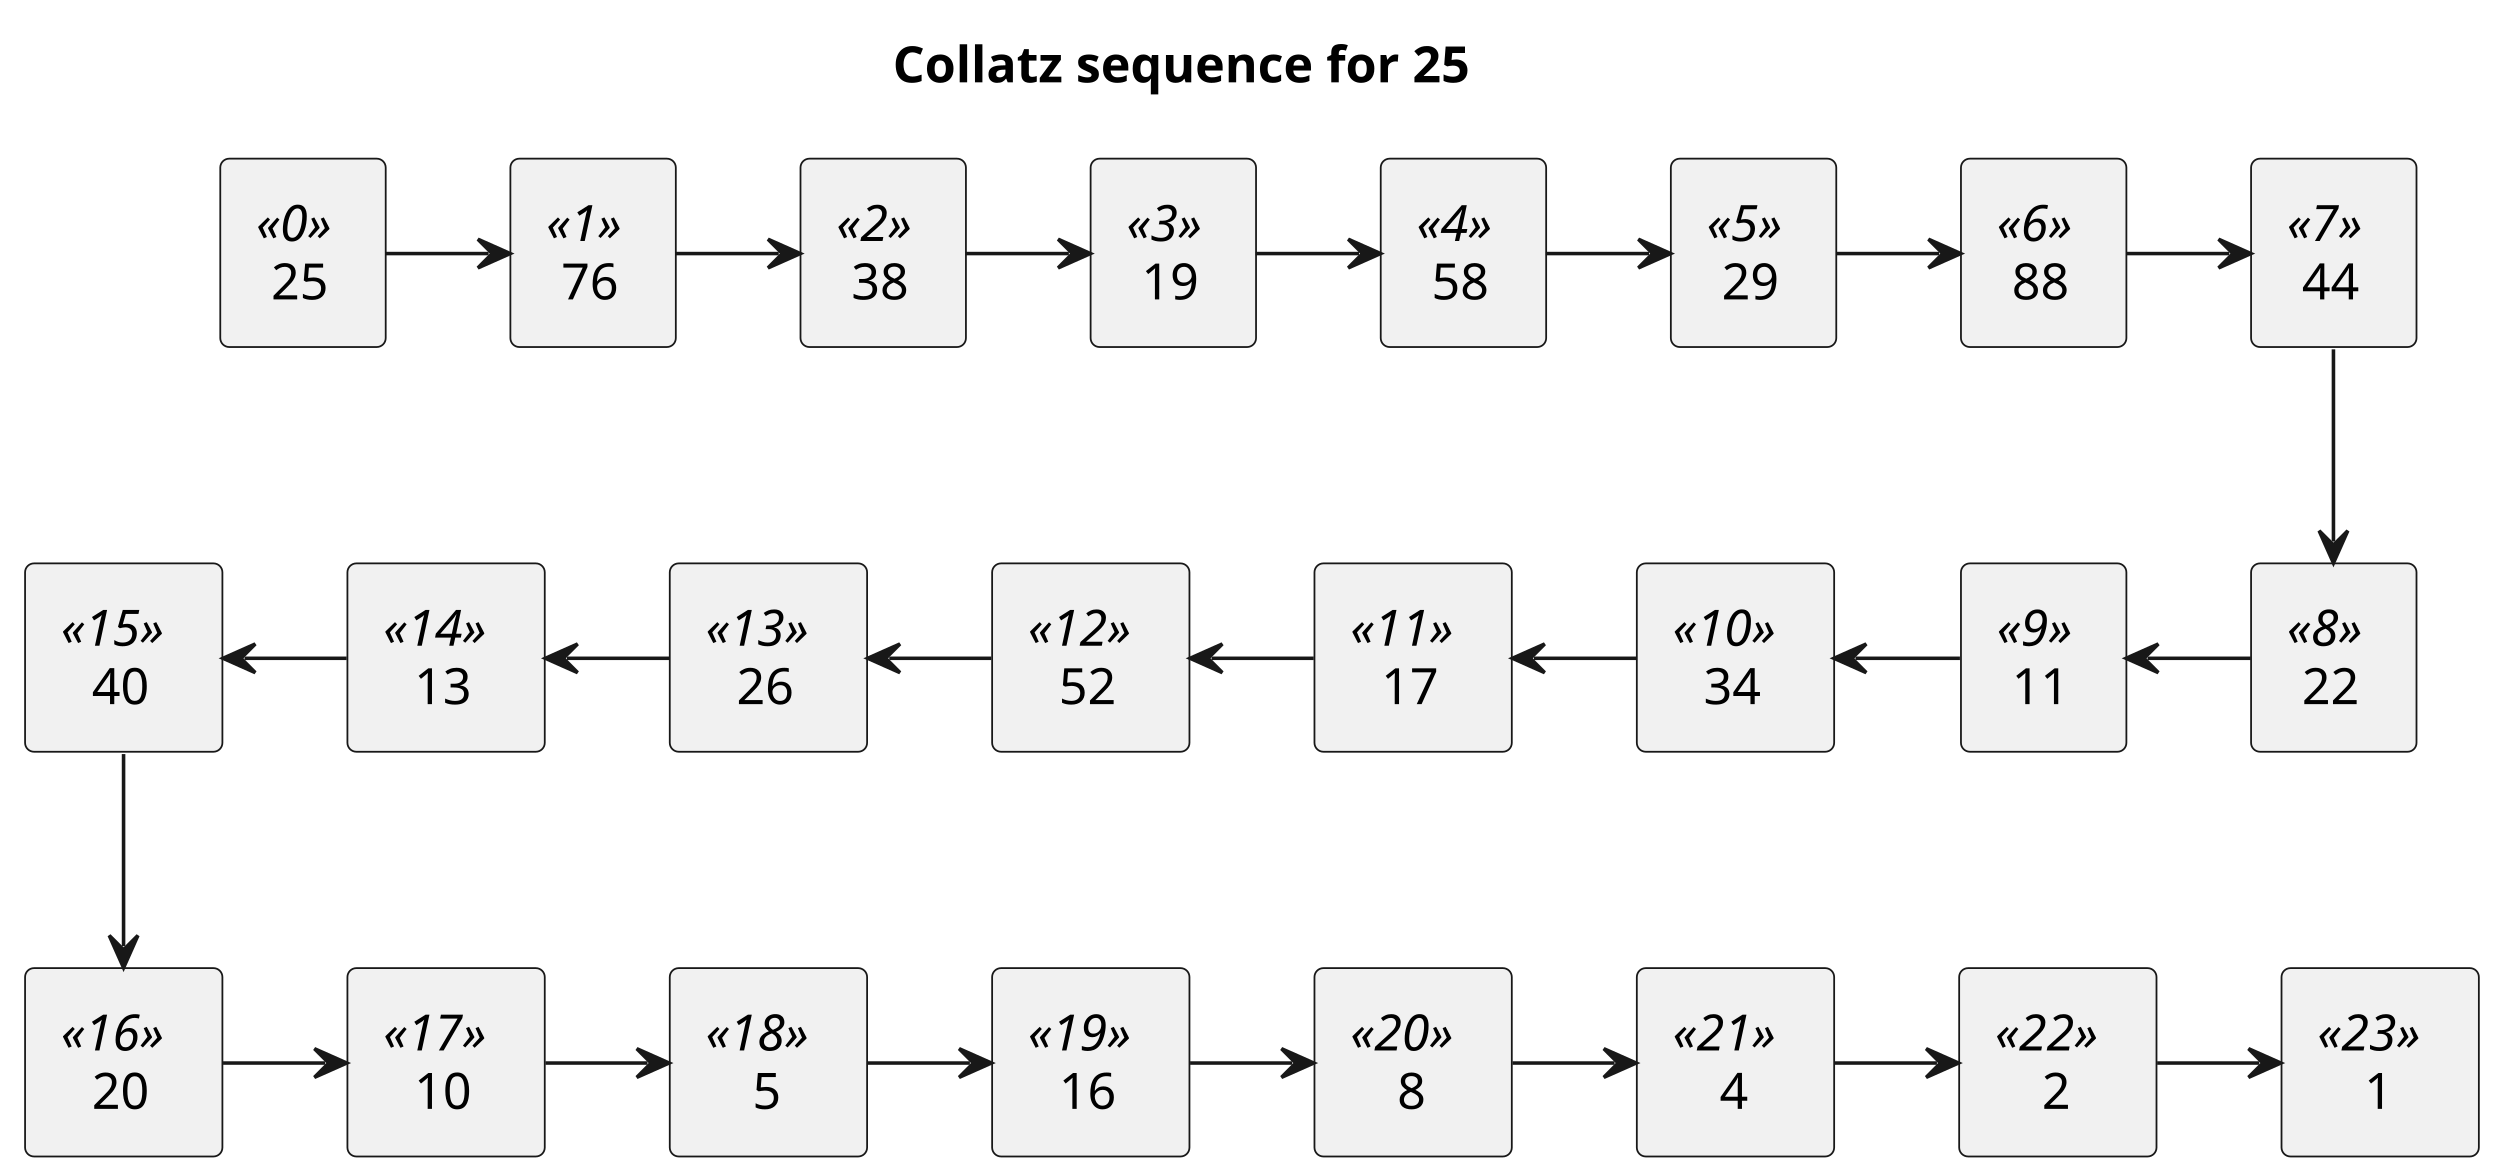
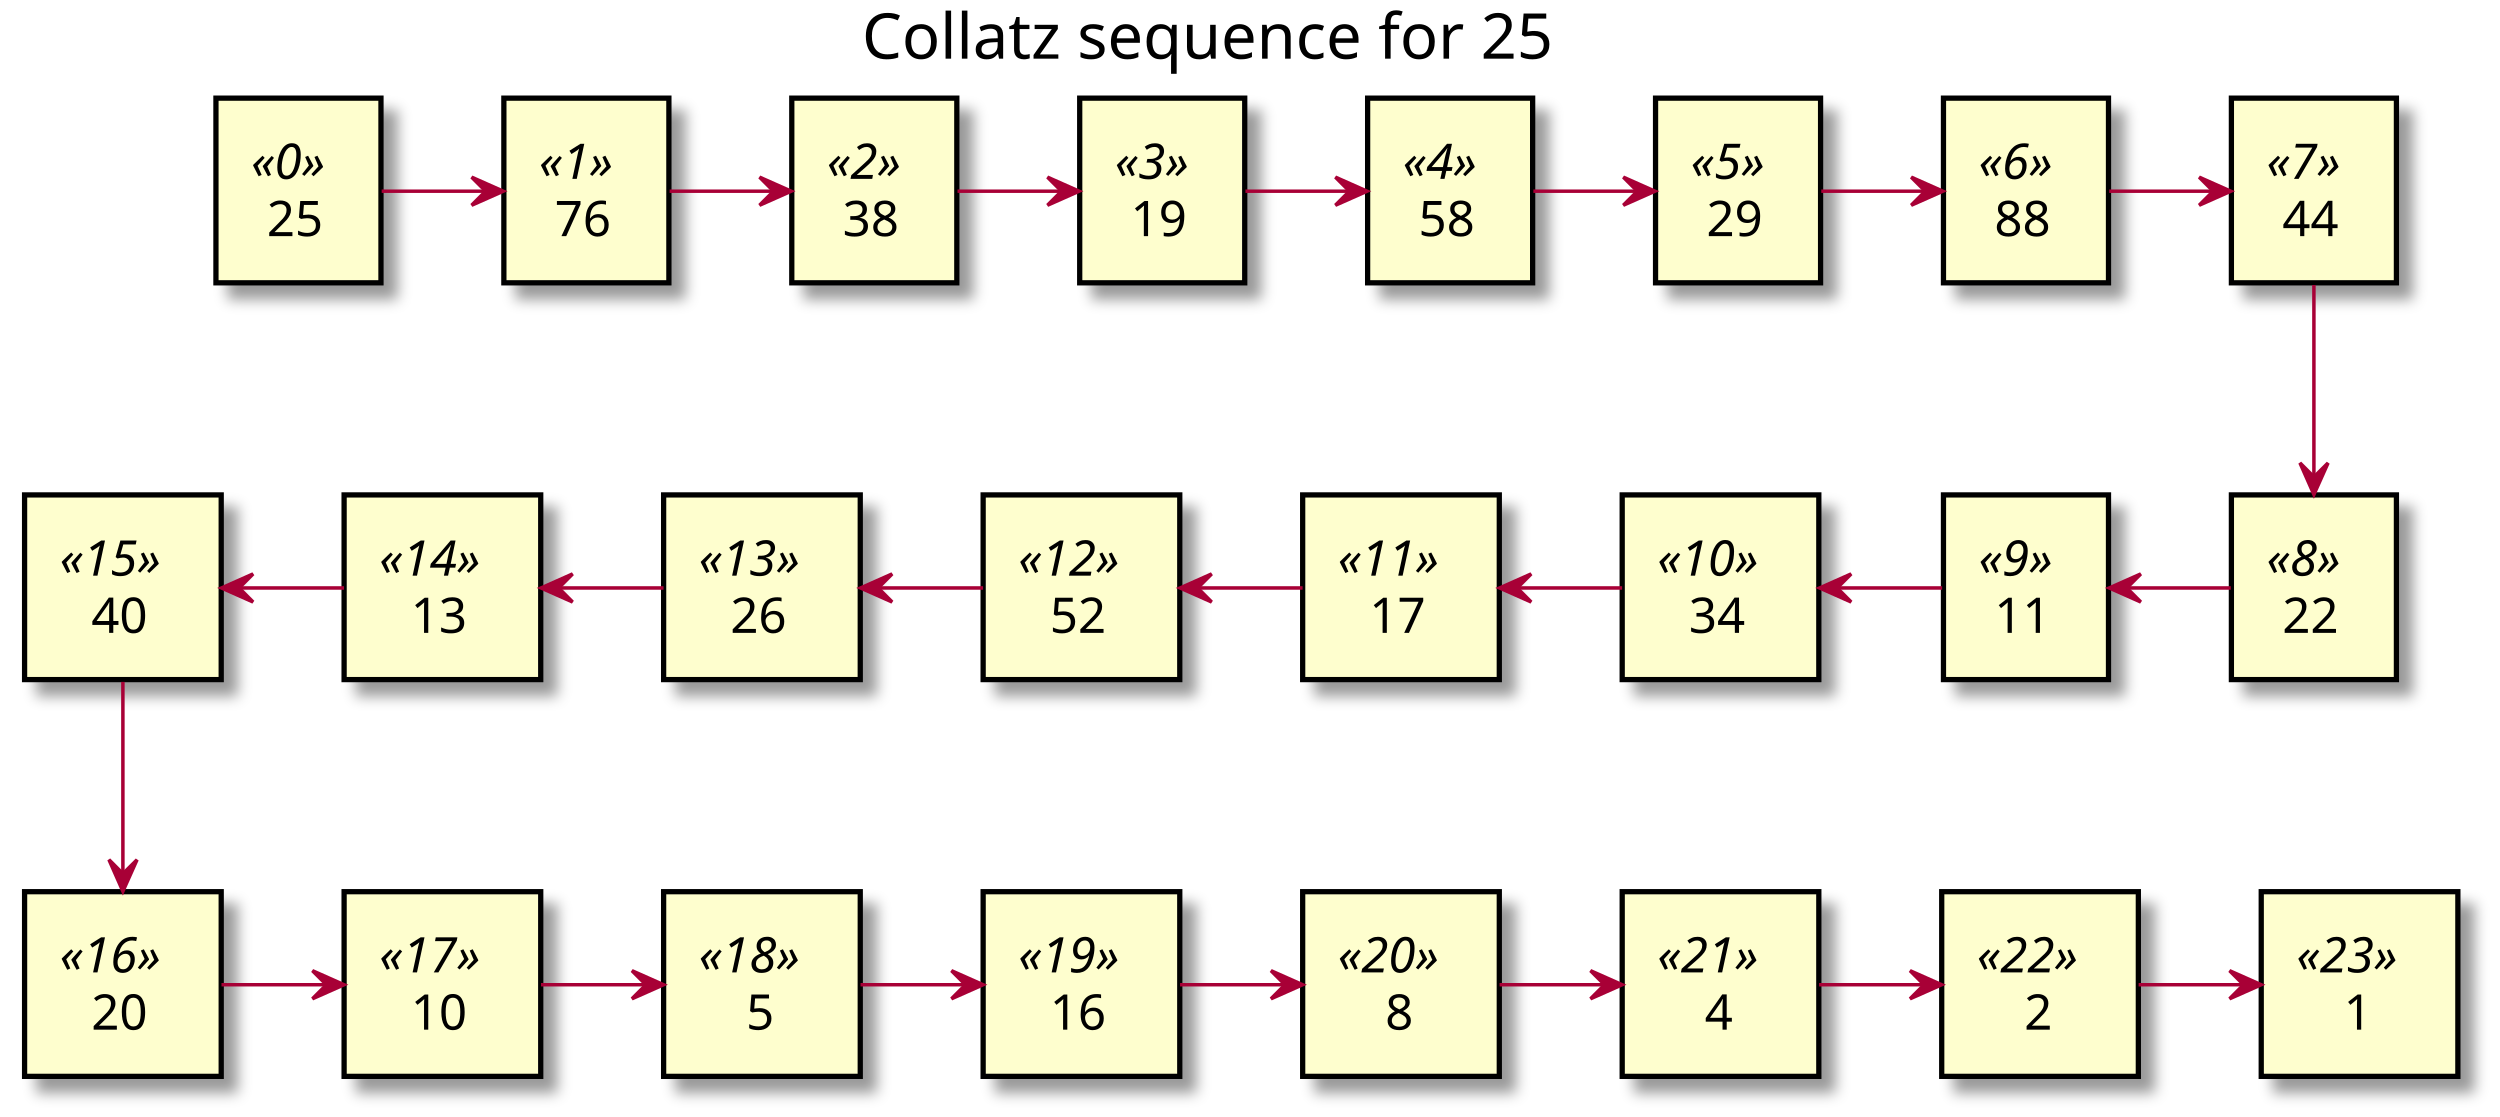
- <svg xmlns="http://www.w3.org/2000/svg" contentStyleType="text/css" height="328px" preserveAspectRatio="none" style="width:698px;height:328px;background:#FFFFFF;" version="1.1" viewBox="0 0 698 328" width="698px" zoomAndPan="magnify">
-   <defs />
+ <svg xmlns="http://www.w3.org/2000/svg" contentScriptType="application/ecmascript" contentStyleType="text/css" height="318px" preserveAspectRatio="none" style="width:712px;height:318px;background:#FFFFFF;" version="1.1" viewBox="0 0 712 318" width="712px" zoomAndPan="magnify">
+   <defs>
+     <filter height="300%" id="fkxlsqg061v2a" width="300%" x="-1" y="-1">
+       <feGaussianBlur result="blurOut" stdDeviation="2.0" />
+       <feColorMatrix in="blurOut" result="blurOut2" type="matrix" values="0 0 0 0 0 0 0 0 0 0 0 0 0 0 0 0 0 0 .4 0" />
+       <feOffset dx="4.0" dy="4.0" in="blurOut2" result="blurOut3" />
+       <feBlend in="SourceGraphic" in2="blurOut3" mode="normal" />
+     </filter>
+   </defs>
  <g>
-     <text fill="#000000" font-family="sans-serif" font-size="14" font-weight="bold" lengthAdjust="spacing" textLength="185.568" x="249.264" y="22.995">Collatz sequence for 25</text>
-     <g id="elem_25">
-       <rect fill="#F1F1F1" height="52.594" rx="2.5" ry="2.5" style="stroke:#181818;stroke-width:0.5;" width="46.188" x="61.5" y="44.297" />
-       <text fill="#000000" font-family="sans-serif" font-size="14" font-style="italic" lengthAdjust="spacing" textLength="26.189" x="71.5" y="67.292">«0»</text>
-       <text fill="#000000" font-family="sans-serif" font-size="14" lengthAdjust="spacing" textLength="17.814" x="75.687" y="83.589">25</text>
-     </g>
-     <g id="elem_76">
-       <rect fill="#F1F1F1" height="52.594" rx="2.5" ry="2.5" style="stroke:#181818;stroke-width:0.5;" width="46.188" x="142.5" y="44.297" />
-       <text fill="#000000" font-family="sans-serif" font-size="14" font-style="italic" lengthAdjust="spacing" textLength="26.189" x="152.5" y="67.292">«1»</text>
-       <text fill="#000000" font-family="sans-serif" font-size="14" lengthAdjust="spacing" textLength="17.814" x="156.687" y="83.589">76</text>
-     </g>
-     <g id="elem_38">
-       <rect fill="#F1F1F1" height="52.594" rx="2.5" ry="2.5" style="stroke:#181818;stroke-width:0.5;" width="46.188" x="223.5" y="44.297" />
-       <text fill="#000000" font-family="sans-serif" font-size="14" font-style="italic" lengthAdjust="spacing" textLength="26.189" x="233.5" y="67.292">«2»</text>
-       <text fill="#000000" font-family="sans-serif" font-size="14" lengthAdjust="spacing" textLength="17.814" x="237.687" y="83.589">38</text>
-     </g>
-     <g id="elem_19">
-       <rect fill="#F1F1F1" height="52.594" rx="2.5" ry="2.5" style="stroke:#181818;stroke-width:0.5;" width="46.188" x="304.5" y="44.297" />
-       <text fill="#000000" font-family="sans-serif" font-size="14" font-style="italic" lengthAdjust="spacing" textLength="26.189" x="314.5" y="67.292">«3»</text>
-       <text fill="#000000" font-family="sans-serif" font-size="14" lengthAdjust="spacing" textLength="17.814" x="318.687" y="83.589">19</text>
-     </g>
-     <g id="elem_58">
-       <rect fill="#F1F1F1" height="52.594" rx="2.5" ry="2.5" style="stroke:#181818;stroke-width:0.5;" width="46.188" x="385.5" y="44.297" />
-       <text fill="#000000" font-family="sans-serif" font-size="14" font-style="italic" lengthAdjust="spacing" textLength="26.189" x="395.5" y="67.292">«4»</text>
-       <text fill="#000000" font-family="sans-serif" font-size="14" lengthAdjust="spacing" textLength="17.814" x="399.687" y="83.589">58</text>
-     </g>
-     <g id="elem_29">
-       <rect fill="#F1F1F1" height="52.594" rx="2.5" ry="2.5" style="stroke:#181818;stroke-width:0.5;" width="46.188" x="466.5" y="44.297" />
-       <text fill="#000000" font-family="sans-serif" font-size="14" font-style="italic" lengthAdjust="spacing" textLength="26.189" x="476.5" y="67.292">«5»</text>
-       <text fill="#000000" font-family="sans-serif" font-size="14" lengthAdjust="spacing" textLength="17.814" x="480.687" y="83.589">29</text>
-     </g>
-     <g id="elem_88">
-       <rect fill="#F1F1F1" height="52.594" rx="2.5" ry="2.5" style="stroke:#181818;stroke-width:0.5;" width="46.188" x="547.5" y="44.297" />
-       <text fill="#000000" font-family="sans-serif" font-size="14" font-style="italic" lengthAdjust="spacing" textLength="26.189" x="557.5" y="67.292">«6»</text>
-       <text fill="#000000" font-family="sans-serif" font-size="14" lengthAdjust="spacing" textLength="17.814" x="561.687" y="83.589">88</text>
-     </g>
-     <g id="elem_44">
-       <rect fill="#F1F1F1" height="52.594" rx="2.5" ry="2.5" style="stroke:#181818;stroke-width:0.5;" width="46.188" x="628.5" y="44.297" />
-       <text fill="#000000" font-family="sans-serif" font-size="14" font-style="italic" lengthAdjust="spacing" textLength="26.189" x="638.5" y="67.292">«7»</text>
-       <text fill="#000000" font-family="sans-serif" font-size="14" lengthAdjust="spacing" textLength="17.814" x="642.687" y="83.589">44</text>
-     </g>
-     <g id="elem_22">
-       <rect fill="#F1F1F1" height="52.594" rx="2.5" ry="2.5" style="stroke:#181818;stroke-width:0.5;" width="46.188" x="628.5" y="157.297" />
-       <text fill="#000000" font-family="sans-serif" font-size="14" font-style="italic" lengthAdjust="spacing" textLength="26.189" x="638.5" y="180.292">«8»</text>
-       <text fill="#000000" font-family="sans-serif" font-size="14" lengthAdjust="spacing" textLength="17.814" x="642.687" y="196.589">22</text>
-     </g>
-     <g id="elem_11">
-       <rect fill="#F1F1F1" height="52.594" rx="2.5" ry="2.5" style="stroke:#181818;stroke-width:0.5;" width="46.188" x="547.5" y="157.297" />
-       <text fill="#000000" font-family="sans-serif" font-size="14" font-style="italic" lengthAdjust="spacing" textLength="26.189" x="557.5" y="180.292">«9»</text>
-       <text fill="#000000" font-family="sans-serif" font-size="14" lengthAdjust="spacing" textLength="17.814" x="561.687" y="196.589">11</text>
-     </g>
-     <g id="elem_34">
-       <rect fill="#F1F1F1" height="52.594" rx="2.5" ry="2.5" style="stroke:#181818;stroke-width:0.5;" width="55.096" x="457" y="157.297" />
-       <text fill="#000000" font-family="sans-serif" font-size="14" font-style="italic" lengthAdjust="spacing" textLength="35.096" x="467" y="180.292">«10»</text>
-       <text fill="#000000" font-family="sans-serif" font-size="14" lengthAdjust="spacing" textLength="17.814" x="475.641" y="196.589">34</text>
-     </g>
-     <g id="elem_17">
-       <rect fill="#F1F1F1" height="52.594" rx="2.5" ry="2.5" style="stroke:#181818;stroke-width:0.5;" width="55.096" x="367" y="157.297" />
-       <text fill="#000000" font-family="sans-serif" font-size="14" font-style="italic" lengthAdjust="spacing" textLength="35.096" x="377" y="180.292">«11»</text>
-       <text fill="#000000" font-family="sans-serif" font-size="14" lengthAdjust="spacing" textLength="17.814" x="385.641" y="196.589">17</text>
-     </g>
-     <g id="elem_52">
-       <rect fill="#F1F1F1" height="52.594" rx="2.5" ry="2.5" style="stroke:#181818;stroke-width:0.5;" width="55.096" x="277" y="157.297" />
-       <text fill="#000000" font-family="sans-serif" font-size="14" font-style="italic" lengthAdjust="spacing" textLength="35.096" x="287" y="180.292">«12»</text>
-       <text fill="#000000" font-family="sans-serif" font-size="14" lengthAdjust="spacing" textLength="17.814" x="295.641" y="196.589">52</text>
-     </g>
-     <g id="elem_26">
-       <rect fill="#F1F1F1" height="52.594" rx="2.5" ry="2.5" style="stroke:#181818;stroke-width:0.5;" width="55.096" x="187" y="157.297" />
-       <text fill="#000000" font-family="sans-serif" font-size="14" font-style="italic" lengthAdjust="spacing" textLength="35.096" x="197" y="180.292">«13»</text>
-       <text fill="#000000" font-family="sans-serif" font-size="14" lengthAdjust="spacing" textLength="17.814" x="205.641" y="196.589">26</text>
-     </g>
-     <g id="elem_13">
-       <rect fill="#F1F1F1" height="52.594" rx="2.5" ry="2.5" style="stroke:#181818;stroke-width:0.5;" width="55.096" x="97" y="157.297" />
-       <text fill="#000000" font-family="sans-serif" font-size="14" font-style="italic" lengthAdjust="spacing" textLength="35.096" x="107" y="180.292">«14»</text>
-       <text fill="#000000" font-family="sans-serif" font-size="14" lengthAdjust="spacing" textLength="17.814" x="115.641" y="196.589">13</text>
-     </g>
-     <g id="elem_40">
-       <rect fill="#F1F1F1" height="52.594" rx="2.5" ry="2.5" style="stroke:#181818;stroke-width:0.5;" width="55.096" x="7" y="157.297" />
-       <text fill="#000000" font-family="sans-serif" font-size="14" font-style="italic" lengthAdjust="spacing" textLength="35.096" x="17" y="180.292">«15»</text>
-       <text fill="#000000" font-family="sans-serif" font-size="14" lengthAdjust="spacing" textLength="17.814" x="25.641" y="196.589">40</text>
-     </g>
-     <g id="elem_20">
-       <rect fill="#F1F1F1" height="52.594" rx="2.5" ry="2.5" style="stroke:#181818;stroke-width:0.5;" width="55.096" x="7" y="270.297" />
-       <text fill="#000000" font-family="sans-serif" font-size="14" font-style="italic" lengthAdjust="spacing" textLength="35.096" x="17" y="293.292">«16»</text>
-       <text fill="#000000" font-family="sans-serif" font-size="14" lengthAdjust="spacing" textLength="17.814" x="25.641" y="309.589">20</text>
-     </g>
-     <g id="elem_10">
-       <rect fill="#F1F1F1" height="52.594" rx="2.5" ry="2.5" style="stroke:#181818;stroke-width:0.5;" width="55.096" x="97" y="270.297" />
-       <text fill="#000000" font-family="sans-serif" font-size="14" font-style="italic" lengthAdjust="spacing" textLength="35.096" x="107" y="293.292">«17»</text>
-       <text fill="#000000" font-family="sans-serif" font-size="14" lengthAdjust="spacing" textLength="17.814" x="115.641" y="309.589">10</text>
-     </g>
-     <g id="elem_5">
-       <rect fill="#F1F1F1" height="52.594" rx="2.5" ry="2.5" style="stroke:#181818;stroke-width:0.5;" width="55.096" x="187" y="270.297" />
-       <text fill="#000000" font-family="sans-serif" font-size="14" font-style="italic" lengthAdjust="spacing" textLength="35.096" x="197" y="293.292">«18»</text>
-       <text fill="#000000" font-family="sans-serif" font-size="14" lengthAdjust="spacing" textLength="8.907" x="210.094" y="309.589">5</text>
-     </g>
-     <g id="elem_16">
-       <rect fill="#F1F1F1" height="52.594" rx="2.5" ry="2.5" style="stroke:#181818;stroke-width:0.5;" width="55.096" x="277" y="270.297" />
-       <text fill="#000000" font-family="sans-serif" font-size="14" font-style="italic" lengthAdjust="spacing" textLength="35.096" x="287" y="293.292">«19»</text>
-       <text fill="#000000" font-family="sans-serif" font-size="14" lengthAdjust="spacing" textLength="17.814" x="295.641" y="309.589">16</text>
-     </g>
-     <g id="elem_8">
-       <rect fill="#F1F1F1" height="52.594" rx="2.5" ry="2.5" style="stroke:#181818;stroke-width:0.5;" width="55.096" x="367" y="270.297" />
-       <text fill="#000000" font-family="sans-serif" font-size="14" font-style="italic" lengthAdjust="spacing" textLength="35.096" x="377" y="293.292">«20»</text>
-       <text fill="#000000" font-family="sans-serif" font-size="14" lengthAdjust="spacing" textLength="8.907" x="390.094" y="309.589">8</text>
-     </g>
-     <g id="elem_4">
-       <rect fill="#F1F1F1" height="52.594" rx="2.5" ry="2.5" style="stroke:#181818;stroke-width:0.5;" width="55.096" x="457" y="270.297" />
-       <text fill="#000000" font-family="sans-serif" font-size="14" font-style="italic" lengthAdjust="spacing" textLength="35.096" x="467" y="293.292">«21»</text>
-       <text fill="#000000" font-family="sans-serif" font-size="14" lengthAdjust="spacing" textLength="8.907" x="480.094" y="309.589">4</text>
-     </g>
-     <g id="elem_2">
-       <rect fill="#F1F1F1" height="52.594" rx="2.5" ry="2.5" style="stroke:#181818;stroke-width:0.5;" width="55.096" x="547" y="270.297" />
-       <text fill="#000000" font-family="sans-serif" font-size="14" font-style="italic" lengthAdjust="spacing" textLength="35.096" x="557" y="293.292">«22»</text>
-       <text fill="#000000" font-family="sans-serif" font-size="14" lengthAdjust="spacing" textLength="8.907" x="570.094" y="309.589">2</text>
-     </g>
-     <g id="elem_1">
-       <rect fill="#F1F1F1" height="52.594" rx="2.5" ry="2.5" style="stroke:#181818;stroke-width:0.5;" width="55.096" x="637" y="270.297" />
-       <text fill="#000000" font-family="sans-serif" font-size="14" font-style="italic" lengthAdjust="spacing" textLength="35.096" x="647" y="293.292">«23»</text>
-       <text fill="#000000" font-family="sans-serif" font-size="14" lengthAdjust="spacing" textLength="8.907" x="660.094" y="309.589">1</text>
-     </g>
-     <g id="link_25_76">
-       <path d="M107.6,70.797 C119.21,70.797 124.82,70.797 136.43,70.797 " fill="none" id="25-to-76" style="stroke:#181818;stroke-width:1.0;" />
-       <polygon fill="#181818" points="142.43,70.797,133.43,66.797,137.43,70.797,133.43,74.797,142.43,70.797" style="stroke:#181818;stroke-width:1.0;" />
-     </g>
-     <g id="link_76_38">
-       <path d="M188.6,70.797 C200.21,70.797 205.82,70.797 217.43,70.797 " fill="none" id="76-to-38" style="stroke:#181818;stroke-width:1.0;" />
-       <polygon fill="#181818" points="223.43,70.797,214.43,66.797,218.43,70.797,214.43,74.797,223.43,70.797" style="stroke:#181818;stroke-width:1.0;" />
-     </g>
-     <g id="link_38_19">
-       <path d="M269.6,70.797 C281.21,70.797 286.82,70.797 298.43,70.797 " fill="none" id="38-to-19" style="stroke:#181818;stroke-width:1.0;" />
-       <polygon fill="#181818" points="304.43,70.797,295.43,66.797,299.43,70.797,295.43,74.797,304.43,70.797" style="stroke:#181818;stroke-width:1.0;" />
-     </g>
-     <g id="link_19_58">
-       <path d="M350.6,70.797 C362.21,70.797 367.82,70.797 379.43,70.797 " fill="none" id="19-to-58" style="stroke:#181818;stroke-width:1.0;" />
-       <polygon fill="#181818" points="385.43,70.797,376.43,66.797,380.43,70.797,376.43,74.797,385.43,70.797" style="stroke:#181818;stroke-width:1.0;" />
-     </g>
-     <g id="link_58_29">
-       <path d="M431.6,70.797 C443.21,70.797 448.82,70.797 460.43,70.797 " fill="none" id="58-to-29" style="stroke:#181818;stroke-width:1.0;" />
-       <polygon fill="#181818" points="466.43,70.797,457.43,66.797,461.43,70.797,457.43,74.797,466.43,70.797" style="stroke:#181818;stroke-width:1.0;" />
-     </g>
-     <g id="link_29_88">
-       <path d="M512.6,70.797 C524.21,70.797 529.82,70.797 541.43,70.797 " fill="none" id="29-to-88" style="stroke:#181818;stroke-width:1.0;" />
-       <polygon fill="#181818" points="547.43,70.797,538.43,66.797,542.43,70.797,538.43,74.797,547.43,70.797" style="stroke:#181818;stroke-width:1.0;" />
-     </g>
-     <g id="link_88_44">
-       <path d="M593.6,70.797 C605.21,70.797 610.82,70.797 622.43,70.797 " fill="none" id="88-to-44" style="stroke:#181818;stroke-width:1.0;" />
-       <polygon fill="#181818" points="628.43,70.797,619.43,66.797,623.43,70.797,619.43,74.797,628.43,70.797" style="stroke:#181818;stroke-width:1.0;" />
-     </g>
-     <g id="link_44_22">
-       <path d="M651.5,97.537 C651.5,115.477 651.5,133.287 651.5,151.187 " fill="none" id="44-to-22" style="stroke:#181818;stroke-width:1.0;" />
-       <polygon fill="#181818" points="651.5,157.187,655.5,148.187,651.5,152.187,647.5,148.187,651.5,157.187" style="stroke:#181818;stroke-width:1.0;" />
-     </g>
-     <g id="link_11_22">
-       <path d="M599.6,183.797 C611.21,183.797 616.82,183.797 628.43,183.797 " fill="none" id="11-backto-22" style="stroke:#181818;stroke-width:1.0;" />
-       <polygon fill="#181818" points="593.6,183.797,602.6,187.797,598.6,183.797,602.6,179.797,593.6,183.797" style="stroke:#181818;stroke-width:1.0;" />
-     </g>
-     <g id="link_34_11">
-       <path d="M518.05,183.797 C529.77,183.797 535.49,183.797 547.21,183.797 " fill="none" id="34-backto-11" style="stroke:#181818;stroke-width:1.0;" />
-       <polygon fill="#181818" points="512.05,183.797,521.05,187.797,517.05,183.797,521.05,179.797,512.05,183.797" style="stroke:#181818;stroke-width:1.0;" />
-     </g>
-     <g id="link_17_34">
-       <path d="M428.27,183.797 C439.78,183.797 445.28,183.797 456.79,183.797 " fill="none" id="17-backto-34" style="stroke:#181818;stroke-width:1.0;" />
-       <polygon fill="#181818" points="422.27,183.797,431.27,187.797,427.27,183.797,431.27,179.797,422.27,183.797" style="stroke:#181818;stroke-width:1.0;" />
-     </g>
-     <g id="link_52_17">
-       <path d="M338.27,183.797 C349.78,183.797 355.28,183.797 366.79,183.797 " fill="none" id="52-backto-17" style="stroke:#181818;stroke-width:1.0;" />
-       <polygon fill="#181818" points="332.27,183.797,341.27,187.797,337.27,183.797,341.27,179.797,332.27,183.797" style="stroke:#181818;stroke-width:1.0;" />
-     </g>
-     <g id="link_26_52">
-       <path d="M248.27,183.797 C259.78,183.797 265.28,183.797 276.79,183.797 " fill="none" id="26-backto-52" style="stroke:#181818;stroke-width:1.0;" />
-       <polygon fill="#181818" points="242.27,183.797,251.27,187.797,247.27,183.797,251.27,179.797,242.27,183.797" style="stroke:#181818;stroke-width:1.0;" />
-     </g>
-     <g id="link_13_26">
-       <path d="M158.27,183.797 C169.78,183.797 175.28,183.797 186.79,183.797 " fill="none" id="13-backto-26" style="stroke:#181818;stroke-width:1.0;" />
-       <polygon fill="#181818" points="152.27,183.797,161.27,187.797,157.27,183.797,161.27,179.797,152.27,183.797" style="stroke:#181818;stroke-width:1.0;" />
-     </g>
-     <g id="link_40_13">
-       <path d="M68.27,183.797 C79.78,183.797 85.28,183.797 96.79,183.797 " fill="none" id="40-backto-13" style="stroke:#181818;stroke-width:1.0;" />
-       <polygon fill="#181818" points="62.27,183.797,71.27,187.797,67.27,183.797,71.27,179.797,62.27,183.797" style="stroke:#181818;stroke-width:1.0;" />
-     </g>
-     <g id="link_40_20">
-       <path d="M34.5,210.537 C34.5,228.477 34.5,246.287 34.5,264.187 " fill="none" id="40-to-20" style="stroke:#181818;stroke-width:1.0;" />
-       <polygon fill="#181818" points="34.5,270.187,38.5,261.187,34.5,265.187,30.5,261.187,34.5,270.187" style="stroke:#181818;stroke-width:1.0;" />
-     </g>
-     <g id="link_20_10">
-       <path d="M62.27,296.797 C73.78,296.797 79.28,296.797 90.79,296.797 " fill="none" id="20-to-10" style="stroke:#181818;stroke-width:1.0;" />
-       <polygon fill="#181818" points="96.79,296.797,87.79,292.797,91.79,296.797,87.79,300.797,96.79,296.797" style="stroke:#181818;stroke-width:1.0;" />
-     </g>
-     <g id="link_10_5">
-       <path d="M152.27,296.797 C163.78,296.797 169.28,296.797 180.79,296.797 " fill="none" id="10-to-5" style="stroke:#181818;stroke-width:1.0;" />
-       <polygon fill="#181818" points="186.79,296.797,177.79,292.797,181.79,296.797,177.79,300.797,186.79,296.797" style="stroke:#181818;stroke-width:1.0;" />
-     </g>
-     <g id="link_5_16">
-       <path d="M242.27,296.797 C253.78,296.797 259.28,296.797 270.79,296.797 " fill="none" id="5-to-16" style="stroke:#181818;stroke-width:1.0;" />
-       <polygon fill="#181818" points="276.79,296.797,267.79,292.797,271.79,296.797,267.79,300.797,276.79,296.797" style="stroke:#181818;stroke-width:1.0;" />
-     </g>
-     <g id="link_16_8">
-       <path d="M332.27,296.797 C343.78,296.797 349.28,296.797 360.79,296.797 " fill="none" id="16-to-8" style="stroke:#181818;stroke-width:1.0;" />
-       <polygon fill="#181818" points="366.79,296.797,357.79,292.797,361.79,296.797,357.79,300.797,366.79,296.797" style="stroke:#181818;stroke-width:1.0;" />
-     </g>
-     <g id="link_8_4">
-       <path d="M422.27,296.797 C433.78,296.797 439.28,296.797 450.79,296.797 " fill="none" id="8-to-4" style="stroke:#181818;stroke-width:1.0;" />
-       <polygon fill="#181818" points="456.79,296.797,447.79,292.797,451.79,296.797,447.79,300.797,456.79,296.797" style="stroke:#181818;stroke-width:1.0;" />
-     </g>
-     <g id="link_4_2">
-       <path d="M512.27,296.797 C523.78,296.797 529.28,296.797 540.79,296.797 " fill="none" id="4-to-2" style="stroke:#181818;stroke-width:1.0;" />
-       <polygon fill="#181818" points="546.79,296.797,537.79,292.797,541.79,296.797,537.79,300.797,546.79,296.797" style="stroke:#181818;stroke-width:1.0;" />
-     </g>
-     <g id="link_2_1">
-       <path d="M602.27,296.797 C613.78,296.797 619.28,296.797 630.79,296.797 " fill="none" id="2-to-1" style="stroke:#181818;stroke-width:1.0;" />
-       <polygon fill="#181818" points="636.79,296.797,627.79,292.797,631.79,296.797,627.79,300.797,636.79,296.797" style="stroke:#181818;stroke-width:1.0;" />
-     </g>
+     <text fill="#000000" font-family="sans-serif" font-size="18" lengthAdjust="spacing" textLength="208" x="245.5" y="16.708">Collatz sequence for 25</text>
+     <rect fill="#FEFECE" filter="url(#fkxlsqg061v2a)" height="52.594" style="stroke:#000000;stroke-width:1.5;" width="47" x="61.5" y="27.953" />
+     <text fill="#000000" font-family="sans-serif" font-size="14" font-style="italic" lengthAdjust="spacing" textLength="27" x="71.5" y="50.948">«0»</text>
+     <text fill="#000000" font-family="sans-serif" font-size="14" lengthAdjust="spacing" textLength="18" x="76" y="67.245">25</text>
+     <rect fill="#FEFECE" filter="url(#fkxlsqg061v2a)" height="52.594" style="stroke:#000000;stroke-width:1.5;" width="47" x="143.5" y="27.953" />
+     <text fill="#000000" font-family="sans-serif" font-size="14" font-style="italic" lengthAdjust="spacing" textLength="27" x="153.5" y="50.948">«1»</text>
+     <text fill="#000000" font-family="sans-serif" font-size="14" lengthAdjust="spacing" textLength="18" x="158" y="67.245">76</text>
+     <rect fill="#FEFECE" filter="url(#fkxlsqg061v2a)" height="52.594" style="stroke:#000000;stroke-width:1.5;" width="47" x="225.5" y="27.953" />
+     <text fill="#000000" font-family="sans-serif" font-size="14" font-style="italic" lengthAdjust="spacing" textLength="27" x="235.5" y="50.948">«2»</text>
+     <text fill="#000000" font-family="sans-serif" font-size="14" lengthAdjust="spacing" textLength="18" x="240" y="67.245">38</text>
+     <rect fill="#FEFECE" filter="url(#fkxlsqg061v2a)" height="52.594" style="stroke:#000000;stroke-width:1.5;" width="47" x="307.5" y="27.953" />
+     <text fill="#000000" font-family="sans-serif" font-size="14" font-style="italic" lengthAdjust="spacing" textLength="27" x="317.5" y="50.948">«3»</text>
+     <text fill="#000000" font-family="sans-serif" font-size="14" lengthAdjust="spacing" textLength="18" x="322" y="67.245">19</text>
+     <rect fill="#FEFECE" filter="url(#fkxlsqg061v2a)" height="52.594" style="stroke:#000000;stroke-width:1.5;" width="47" x="389.5" y="27.953" />
+     <text fill="#000000" font-family="sans-serif" font-size="14" font-style="italic" lengthAdjust="spacing" textLength="27" x="399.5" y="50.948">«4»</text>
+     <text fill="#000000" font-family="sans-serif" font-size="14" lengthAdjust="spacing" textLength="18" x="404" y="67.245">58</text>
+     <rect fill="#FEFECE" filter="url(#fkxlsqg061v2a)" height="52.594" style="stroke:#000000;stroke-width:1.5;" width="47" x="471.5" y="27.953" />
+     <text fill="#000000" font-family="sans-serif" font-size="14" font-style="italic" lengthAdjust="spacing" textLength="27" x="481.5" y="50.948">«5»</text>
+     <text fill="#000000" font-family="sans-serif" font-size="14" lengthAdjust="spacing" textLength="18" x="486" y="67.245">29</text>
+     <rect fill="#FEFECE" filter="url(#fkxlsqg061v2a)" height="52.594" style="stroke:#000000;stroke-width:1.5;" width="47" x="553.5" y="27.953" />
+     <text fill="#000000" font-family="sans-serif" font-size="14" font-style="italic" lengthAdjust="spacing" textLength="27" x="563.5" y="50.948">«6»</text>
+     <text fill="#000000" font-family="sans-serif" font-size="14" lengthAdjust="spacing" textLength="18" x="568" y="67.245">88</text>
+     <rect fill="#FEFECE" filter="url(#fkxlsqg061v2a)" height="52.594" style="stroke:#000000;stroke-width:1.5;" width="47" x="635.5" y="27.953" />
+     <text fill="#000000" font-family="sans-serif" font-size="14" font-style="italic" lengthAdjust="spacing" textLength="27" x="645.5" y="50.948">«7»</text>
+     <text fill="#000000" font-family="sans-serif" font-size="14" lengthAdjust="spacing" textLength="18" x="650" y="67.245">44</text>
+     <rect fill="#FEFECE" filter="url(#fkxlsqg061v2a)" height="52.594" style="stroke:#000000;stroke-width:1.5;" width="47" x="635.5" y="140.953" />
+     <text fill="#000000" font-family="sans-serif" font-size="14" font-style="italic" lengthAdjust="spacing" textLength="27" x="645.5" y="163.948">«8»</text>
+     <text fill="#000000" font-family="sans-serif" font-size="14" lengthAdjust="spacing" textLength="18" x="650" y="180.245">22</text>
+     <rect fill="#FEFECE" filter="url(#fkxlsqg061v2a)" height="52.594" style="stroke:#000000;stroke-width:1.5;" width="47" x="553.5" y="140.953" />
+     <text fill="#000000" font-family="sans-serif" font-size="14" font-style="italic" lengthAdjust="spacing" textLength="27" x="563.5" y="163.948">«9»</text>
+     <text fill="#000000" font-family="sans-serif" font-size="14" lengthAdjust="spacing" textLength="18" x="568" y="180.245">11</text>
+     <rect fill="#FEFECE" filter="url(#fkxlsqg061v2a)" height="52.594" style="stroke:#000000;stroke-width:1.5;" width="56" x="462" y="140.953" />
+     <text fill="#000000" font-family="sans-serif" font-size="14" font-style="italic" lengthAdjust="spacing" textLength="36" x="472" y="163.948">«10»</text>
+     <text fill="#000000" font-family="sans-serif" font-size="14" lengthAdjust="spacing" textLength="18" x="481" y="180.245">34</text>
+     <rect fill="#FEFECE" filter="url(#fkxlsqg061v2a)" height="52.594" style="stroke:#000000;stroke-width:1.5;" width="56" x="371" y="140.953" />
+     <text fill="#000000" font-family="sans-serif" font-size="14" font-style="italic" lengthAdjust="spacing" textLength="36" x="381" y="163.948">«11»</text>
+     <text fill="#000000" font-family="sans-serif" font-size="14" lengthAdjust="spacing" textLength="18" x="390" y="180.245">17</text>
+     <rect fill="#FEFECE" filter="url(#fkxlsqg061v2a)" height="52.594" style="stroke:#000000;stroke-width:1.5;" width="56" x="280" y="140.953" />
+     <text fill="#000000" font-family="sans-serif" font-size="14" font-style="italic" lengthAdjust="spacing" textLength="36" x="290" y="163.948">«12»</text>
+     <text fill="#000000" font-family="sans-serif" font-size="14" lengthAdjust="spacing" textLength="18" x="299" y="180.245">52</text>
+     <rect fill="#FEFECE" filter="url(#fkxlsqg061v2a)" height="52.594" style="stroke:#000000;stroke-width:1.5;" width="56" x="189" y="140.953" />
+     <text fill="#000000" font-family="sans-serif" font-size="14" font-style="italic" lengthAdjust="spacing" textLength="36" x="199" y="163.948">«13»</text>
+     <text fill="#000000" font-family="sans-serif" font-size="14" lengthAdjust="spacing" textLength="18" x="208" y="180.245">26</text>
+     <rect fill="#FEFECE" filter="url(#fkxlsqg061v2a)" height="52.594" style="stroke:#000000;stroke-width:1.5;" width="56" x="98" y="140.953" />
+     <text fill="#000000" font-family="sans-serif" font-size="14" font-style="italic" lengthAdjust="spacing" textLength="36" x="108" y="163.948">«14»</text>
+     <text fill="#000000" font-family="sans-serif" font-size="14" lengthAdjust="spacing" textLength="18" x="117" y="180.245">13</text>
+     <rect fill="#FEFECE" filter="url(#fkxlsqg061v2a)" height="52.594" style="stroke:#000000;stroke-width:1.5;" width="56" x="7" y="140.953" />
+     <text fill="#000000" font-family="sans-serif" font-size="14" font-style="italic" lengthAdjust="spacing" textLength="36" x="17" y="163.948">«15»</text>
+     <text fill="#000000" font-family="sans-serif" font-size="14" lengthAdjust="spacing" textLength="18" x="26" y="180.245">40</text>
+     <rect fill="#FEFECE" filter="url(#fkxlsqg061v2a)" height="52.594" style="stroke:#000000;stroke-width:1.5;" width="56" x="7" y="253.953" />
+     <text fill="#000000" font-family="sans-serif" font-size="14" font-style="italic" lengthAdjust="spacing" textLength="36" x="17" y="276.948">«16»</text>
+     <text fill="#000000" font-family="sans-serif" font-size="14" lengthAdjust="spacing" textLength="18" x="26" y="293.245">20</text>
+     <rect fill="#FEFECE" filter="url(#fkxlsqg061v2a)" height="52.594" style="stroke:#000000;stroke-width:1.5;" width="56" x="98" y="253.953" />
+     <text fill="#000000" font-family="sans-serif" font-size="14" font-style="italic" lengthAdjust="spacing" textLength="36" x="108" y="276.948">«17»</text>
+     <text fill="#000000" font-family="sans-serif" font-size="14" lengthAdjust="spacing" textLength="18" x="117" y="293.245">10</text>
+     <rect fill="#FEFECE" filter="url(#fkxlsqg061v2a)" height="52.594" style="stroke:#000000;stroke-width:1.5;" width="56" x="189" y="253.953" />
+     <text fill="#000000" font-family="sans-serif" font-size="14" font-style="italic" lengthAdjust="spacing" textLength="36" x="199" y="276.948">«18»</text>
+     <text fill="#000000" font-family="sans-serif" font-size="14" lengthAdjust="spacing" textLength="9" x="212.5" y="293.245">5</text>
+     <rect fill="#FEFECE" filter="url(#fkxlsqg061v2a)" height="52.594" style="stroke:#000000;stroke-width:1.5;" width="56" x="280" y="253.953" />
+     <text fill="#000000" font-family="sans-serif" font-size="14" font-style="italic" lengthAdjust="spacing" textLength="36" x="290" y="276.948">«19»</text>
+     <text fill="#000000" font-family="sans-serif" font-size="14" lengthAdjust="spacing" textLength="18" x="299" y="293.245">16</text>
+     <rect fill="#FEFECE" filter="url(#fkxlsqg061v2a)" height="52.594" style="stroke:#000000;stroke-width:1.5;" width="56" x="371" y="253.953" />
+     <text fill="#000000" font-family="sans-serif" font-size="14" font-style="italic" lengthAdjust="spacing" textLength="36" x="381" y="276.948">«20»</text>
+     <text fill="#000000" font-family="sans-serif" font-size="14" lengthAdjust="spacing" textLength="9" x="394.5" y="293.245">8</text>
+     <rect fill="#FEFECE" filter="url(#fkxlsqg061v2a)" height="52.594" style="stroke:#000000;stroke-width:1.5;" width="56" x="462" y="253.953" />
+     <text fill="#000000" font-family="sans-serif" font-size="14" font-style="italic" lengthAdjust="spacing" textLength="36" x="472" y="276.948">«21»</text>
+     <text fill="#000000" font-family="sans-serif" font-size="14" lengthAdjust="spacing" textLength="9" x="485.5" y="293.245">4</text>
+     <rect fill="#FEFECE" filter="url(#fkxlsqg061v2a)" height="52.594" style="stroke:#000000;stroke-width:1.5;" width="56" x="553" y="253.953" />
+     <text fill="#000000" font-family="sans-serif" font-size="14" font-style="italic" lengthAdjust="spacing" textLength="36" x="563" y="276.948">«22»</text>
+     <text fill="#000000" font-family="sans-serif" font-size="14" lengthAdjust="spacing" textLength="9" x="576.5" y="293.245">2</text>
+     <rect fill="#FEFECE" filter="url(#fkxlsqg061v2a)" height="52.594" style="stroke:#000000;stroke-width:1.5;" width="56" x="644" y="253.953" />
+     <text fill="#000000" font-family="sans-serif" font-size="14" font-style="italic" lengthAdjust="spacing" textLength="36" x="654" y="276.948">«23»</text>
+     <text fill="#000000" font-family="sans-serif" font-size="14" lengthAdjust="spacing" textLength="9" x="667.5" y="293.245">1</text>
+     <path d="M108.7,54.453 C118.53,54.453 128.35,54.453 138.18,54.453 " fill="none" id="25-to-76" style="stroke:#A80036;stroke-width:1.0;" />
+     <polygon fill="#A80036" points="143.32,54.453,134.32,50.453,138.32,54.453,134.32,58.453,143.32,54.453" style="stroke:#A80036;stroke-width:1.0;" />
+     <path d="M190.7,54.453 C200.53,54.453 210.35,54.453 220.18,54.453 " fill="none" id="76-to-38" style="stroke:#A80036;stroke-width:1.0;" />
+     <polygon fill="#A80036" points="225.32,54.453,216.32,50.453,220.32,54.453,216.32,58.453,225.32,54.453" style="stroke:#A80036;stroke-width:1.0;" />
+     <path d="M272.7,54.453 C282.53,54.453 292.35,54.453 302.18,54.453 " fill="none" id="38-to-19" style="stroke:#A80036;stroke-width:1.0;" />
+     <polygon fill="#A80036" points="307.32,54.453,298.32,50.453,302.32,54.453,298.32,58.453,307.32,54.453" style="stroke:#A80036;stroke-width:1.0;" />
+     <path d="M354.7,54.453 C364.53,54.453 374.35,54.453 384.18,54.453 " fill="none" id="19-to-58" style="stroke:#A80036;stroke-width:1.0;" />
+     <polygon fill="#A80036" points="389.32,54.453,380.32,50.453,384.32,54.453,380.32,58.453,389.32,54.453" style="stroke:#A80036;stroke-width:1.0;" />
+     <path d="M436.7,54.453 C446.53,54.453 456.35,54.453 466.18,54.453 " fill="none" id="58-to-29" style="stroke:#A80036;stroke-width:1.0;" />
+     <polygon fill="#A80036" points="471.32,54.453,462.32,50.453,466.32,54.453,462.32,58.453,471.32,54.453" style="stroke:#A80036;stroke-width:1.0;" />
+     <path d="M518.7,54.453 C528.53,54.453 538.35,54.453 548.18,54.453 " fill="none" id="29-to-88" style="stroke:#A80036;stroke-width:1.0;" />
+     <polygon fill="#A80036" points="553.32,54.453,544.32,50.453,548.32,54.453,544.32,58.453,553.32,54.453" style="stroke:#A80036;stroke-width:1.0;" />
+     <path d="M600.7,54.453 C610.53,54.453 620.35,54.453 630.18,54.453 " fill="none" id="88-to-44" style="stroke:#A80036;stroke-width:1.0;" />
+     <polygon fill="#A80036" points="635.32,54.453,626.32,50.453,630.32,54.453,626.32,58.453,635.32,54.453" style="stroke:#A80036;stroke-width:1.0;" />
+     <path d="M659,81.193 C659,97.453 659,118.533 659,135.663 " fill="none" id="44-to-22" style="stroke:#A80036;stroke-width:1.0;" />
+     <polygon fill="#A80036" points="659,140.843,663.026,131.855,659.014,135.843,655.026,131.832,659,140.843" style="stroke:#A80036;stroke-width:1.0;" />
+     <path d="M605.84,167.453 C615.67,167.453 625.49,167.453 635.32,167.453 " fill="none" id="11-backto-22" style="stroke:#A80036;stroke-width:1.0;" />
+     <polygon fill="#A80036" points="600.7,167.453,609.7,171.453,605.7,167.453,609.7,163.453,600.7,167.453" style="stroke:#A80036;stroke-width:1.0;" />
+     <path d="M523.39,167.453 C533.3,167.453 543.21,167.453 553.12,167.453 " fill="none" id="34-backto-11" style="stroke:#A80036;stroke-width:1.0;" />
+     <polygon fill="#A80036" points="518.21,167.453,527.21,171.453,523.21,167.453,527.21,163.453,518.21,167.453" style="stroke:#A80036;stroke-width:1.0;" />
+     <path d="M432.26,167.453 C442.17,167.453 452.08,167.453 461.98,167.453 " fill="none" id="17-backto-34" style="stroke:#A80036;stroke-width:1.0;" />
+     <polygon fill="#A80036" points="427.08,167.453,436.08,171.453,432.08,167.453,436.08,163.453,427.08,167.453" style="stroke:#A80036;stroke-width:1.0;" />
+     <path d="M341.26,167.453 C351.17,167.453 361.08,167.453 370.98,167.453 " fill="none" id="52-backto-17" style="stroke:#A80036;stroke-width:1.0;" />
+     <polygon fill="#A80036" points="336.08,167.453,345.08,171.453,341.08,167.453,345.08,163.453,336.08,167.453" style="stroke:#A80036;stroke-width:1.0;" />
+     <path d="M250.26,167.453 C260.17,167.453 270.08,167.453 279.98,167.453 " fill="none" id="26-backto-52" style="stroke:#A80036;stroke-width:1.0;" />
+     <polygon fill="#A80036" points="245.08,167.453,254.08,171.453,250.08,167.453,254.08,163.453,245.08,167.453" style="stroke:#A80036;stroke-width:1.0;" />
+     <path d="M159.26,167.453 C169.17,167.453 179.08,167.453 188.98,167.453 " fill="none" id="13-backto-26" style="stroke:#A80036;stroke-width:1.0;" />
+     <polygon fill="#A80036" points="154.08,167.453,163.08,171.453,159.08,167.453,163.08,163.453,154.08,167.453" style="stroke:#A80036;stroke-width:1.0;" />
+     <path d="M68.26,167.453 C78.17,167.453 88.08,167.453 97.98,167.453 " fill="none" id="40-backto-13" style="stroke:#A80036;stroke-width:1.0;" />
+     <polygon fill="#A80036" points="63.08,167.453,72.08,171.453,68.08,167.453,72.08,163.453,63.08,167.453" style="stroke:#A80036;stroke-width:1.0;" />
+     <path d="M35,194.193 C35,210.453 35,231.533 35,248.663 " fill="none" id="40-to-20" style="stroke:#A80036;stroke-width:1.0;" />
+     <polygon fill="#A80036" points="35,253.843,39.026,244.855,35.014,248.843,31.026,244.832,35,253.843" style="stroke:#A80036;stroke-width:1.0;" />
+     <path d="M63.08,280.453 C72.99,280.453 82.89,280.453 92.8,280.453 " fill="none" id="20-to-10" style="stroke:#A80036;stroke-width:1.0;" />
+     <polygon fill="#A80036" points="97.98,280.453,88.98,276.453,92.98,280.453,88.98,284.453,97.98,280.453" style="stroke:#A80036;stroke-width:1.0;" />
+     <path d="M154.08,280.453 C163.99,280.453 173.89,280.453 183.8,280.453 " fill="none" id="10-to-5" style="stroke:#A80036;stroke-width:1.0;" />
+     <polygon fill="#A80036" points="188.98,280.453,179.98,276.453,183.98,280.453,179.98,284.453,188.98,280.453" style="stroke:#A80036;stroke-width:1.0;" />
+     <path d="M245.08,280.453 C254.99,280.453 264.89,280.453 274.8,280.453 " fill="none" id="5-to-16" style="stroke:#A80036;stroke-width:1.0;" />
+     <polygon fill="#A80036" points="279.98,280.453,270.98,276.453,274.98,280.453,270.98,284.453,279.98,280.453" style="stroke:#A80036;stroke-width:1.0;" />
+     <path d="M336.08,280.453 C345.99,280.453 355.89,280.453 365.8,280.453 " fill="none" id="16-to-8" style="stroke:#A80036;stroke-width:1.0;" />
+     <polygon fill="#A80036" points="370.98,280.453,361.98,276.453,365.98,280.453,361.98,284.453,370.98,280.453" style="stroke:#A80036;stroke-width:1.0;" />
+     <path d="M427.08,280.453 C436.99,280.453 446.89,280.453 456.8,280.453 " fill="none" id="8-to-4" style="stroke:#A80036;stroke-width:1.0;" />
+     <polygon fill="#A80036" points="461.98,280.453,452.98,276.453,456.98,280.453,452.98,284.453,461.98,280.453" style="stroke:#A80036;stroke-width:1.0;" />
+     <path d="M518.08,280.453 C527.99,280.453 537.89,280.453 547.8,280.453 " fill="none" id="4-to-2" style="stroke:#A80036;stroke-width:1.0;" />
+     <polygon fill="#A80036" points="552.98,280.453,543.98,276.453,547.98,280.453,543.98,284.453,552.98,280.453" style="stroke:#A80036;stroke-width:1.0;" />
+     <path d="M609.08,280.453 C618.99,280.453 628.89,280.453 638.8,280.453 " fill="none" id="2-to-1" style="stroke:#A80036;stroke-width:1.0;" />
+     <polygon fill="#A80036" points="643.98,280.453,634.98,276.453,638.98,280.453,634.98,284.453,643.98,280.453" style="stroke:#A80036;stroke-width:1.0;" />
  </g>
</svg>
